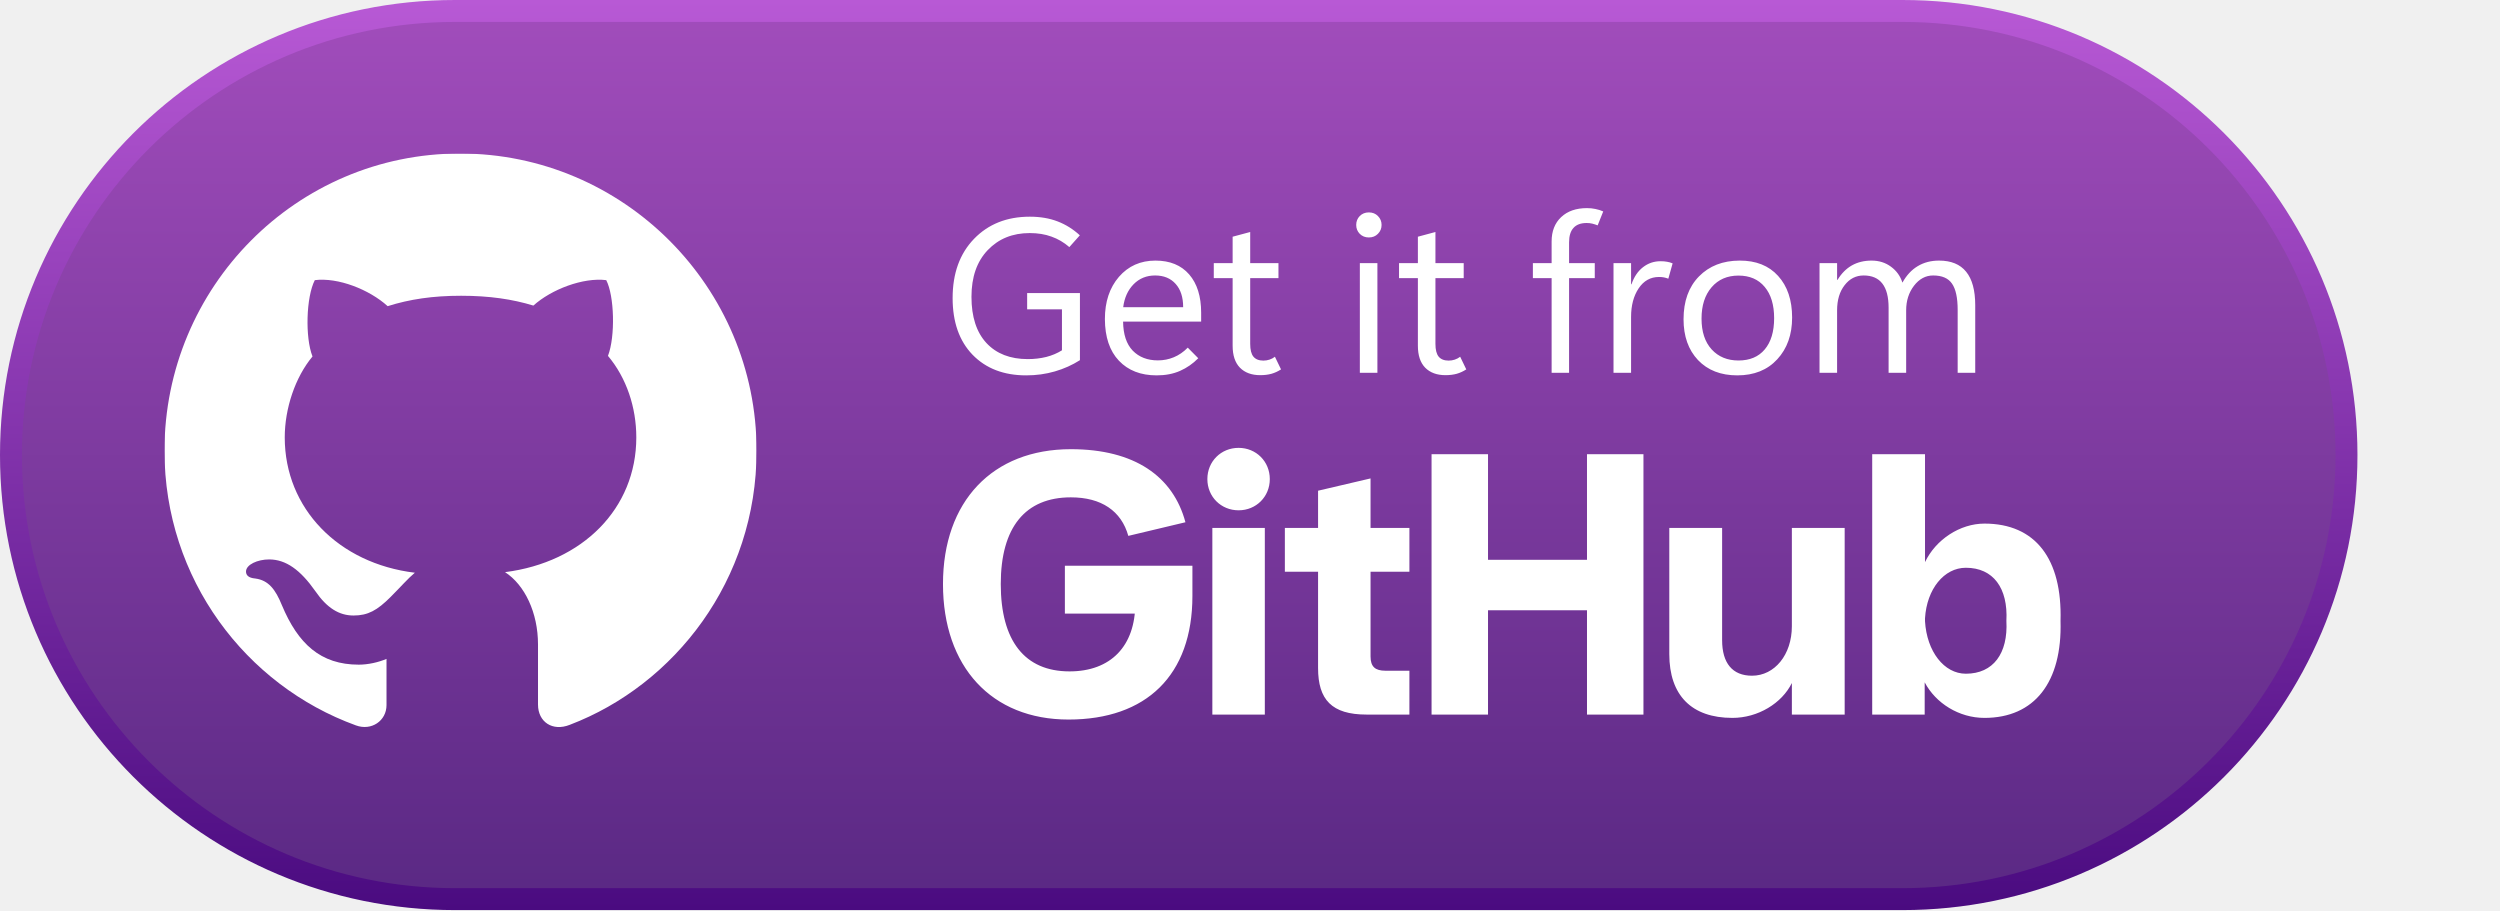
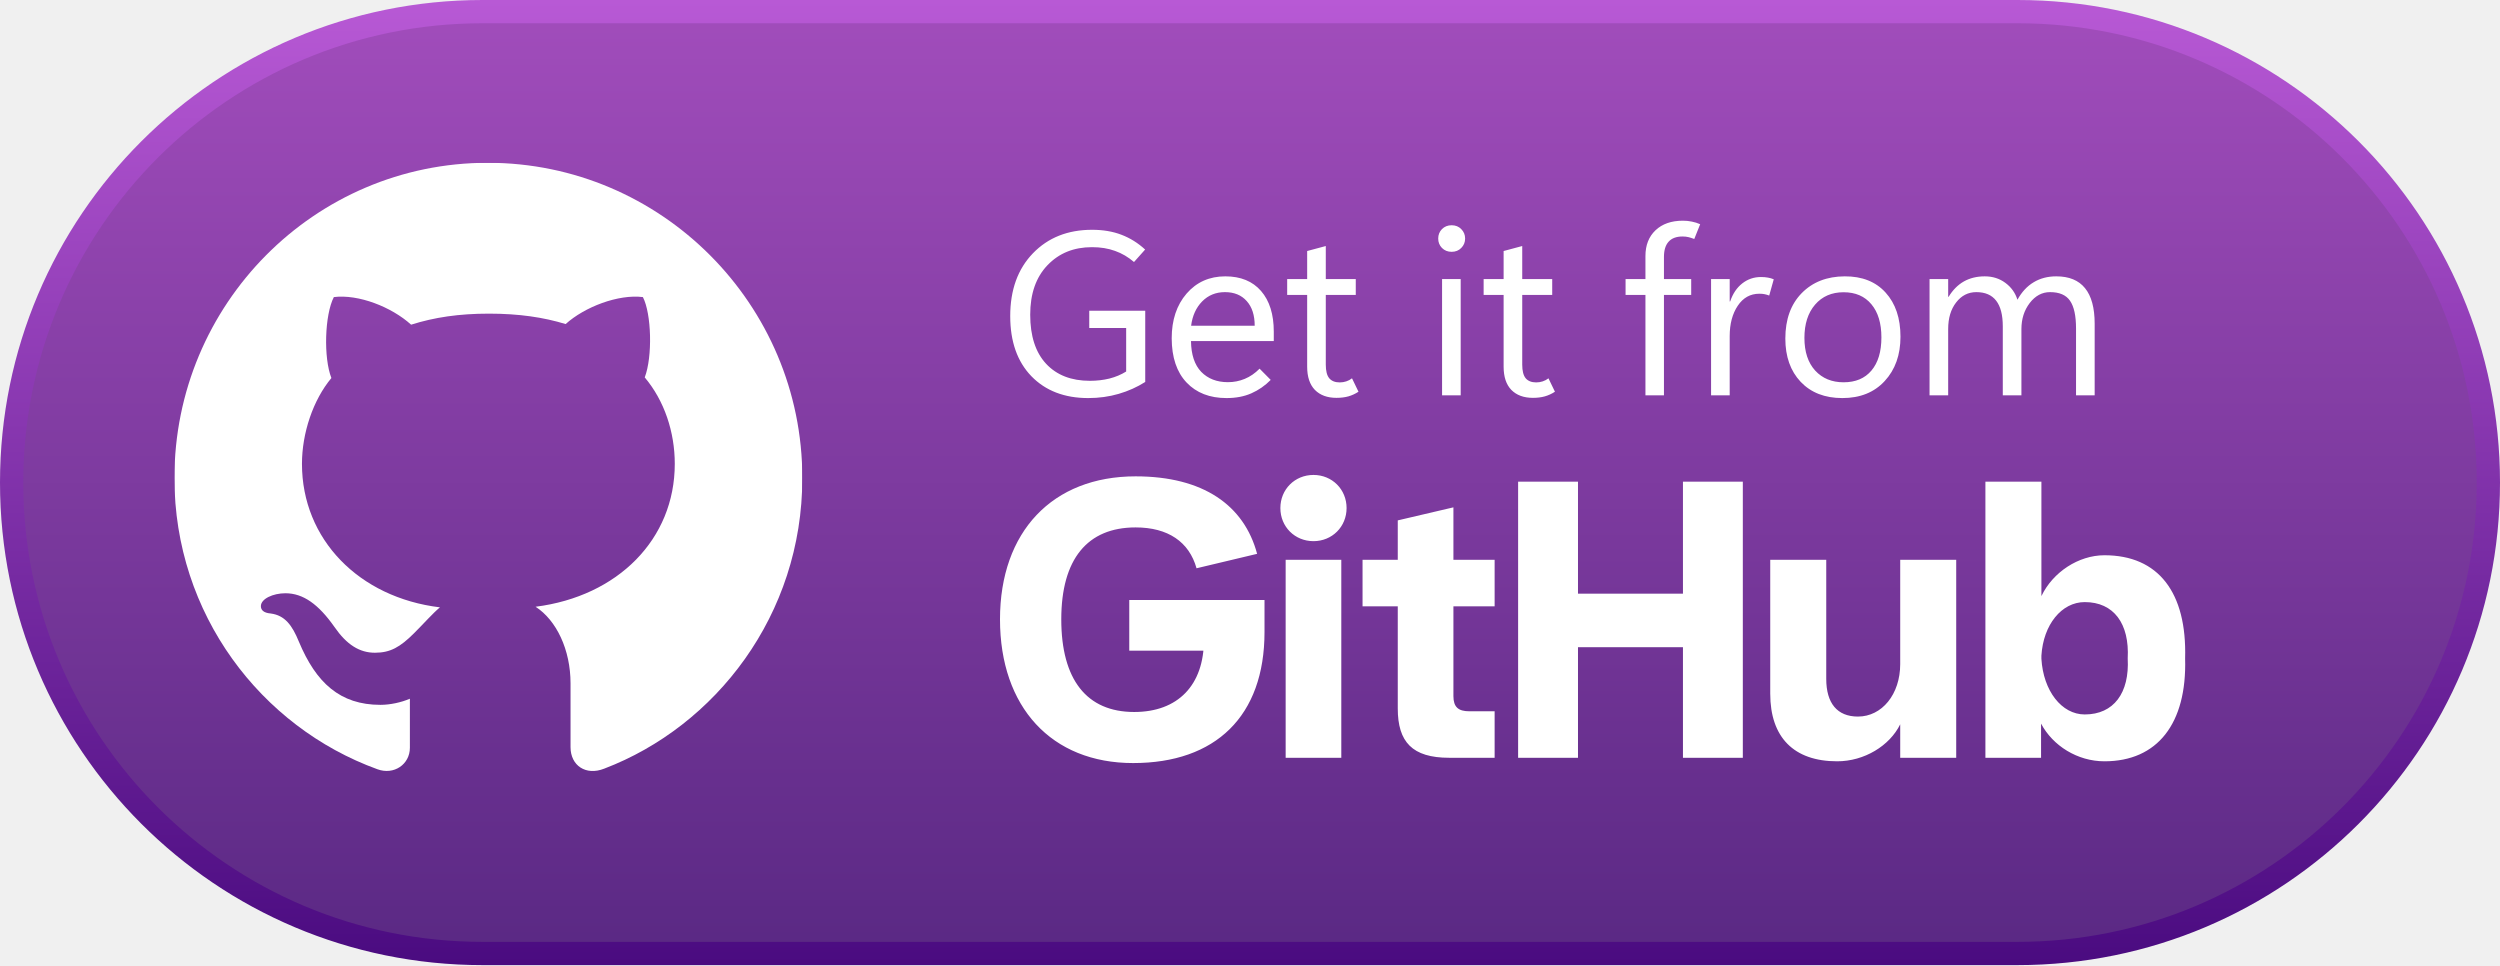
- <svg xmlns="http://www.w3.org/2000/svg" width="228" height="83" viewBox="0 0 228 83" fill="none">
+ <svg xmlns="http://www.w3.org/2000/svg" width="215" height="83" viewBox="0 0 215 83" fill="none">
  <rect x="1" y="1" width="213" height="81" rx="40.5" fill="url(#paint0_linear_1772_1952)" stroke="url(#paint1_linear_1772_1952)" stroke-width="2" />
  <path d="M98.49 32.848C97.794 33.29 97.032 33.632 96.205 33.873C95.378 34.114 94.506 34.234 93.588 34.234C91.544 34.234 89.913 33.606 88.695 32.35C87.484 31.093 86.879 29.371 86.879 27.184C86.879 24.931 87.53 23.131 88.832 21.783C90.134 20.436 91.83 19.762 93.92 19.762C94.864 19.762 95.707 19.905 96.449 20.191C97.198 20.478 97.875 20.901 98.481 21.461L97.523 22.535C97.029 22.105 96.485 21.787 95.893 21.578C95.307 21.363 94.646 21.256 93.91 21.256C92.348 21.256 91.072 21.773 90.082 22.809C89.092 23.844 88.598 25.263 88.598 27.066C88.598 28.896 89.053 30.302 89.965 31.285C90.876 32.262 92.133 32.75 93.734 32.75C94.327 32.75 94.887 32.685 95.414 32.555C95.948 32.418 96.426 32.216 96.85 31.949V28.209H93.676V26.725H98.49V32.848ZM109.545 29.332H102.426C102.439 30.497 102.732 31.38 103.305 31.979C103.884 32.571 104.649 32.867 105.6 32.867C106.107 32.867 106.589 32.773 107.045 32.584C107.507 32.395 107.934 32.102 108.324 31.705L109.281 32.672C108.793 33.167 108.24 33.551 107.621 33.824C107.003 34.098 106.29 34.234 105.482 34.234C104.037 34.234 102.891 33.788 102.045 32.897C101.199 32.005 100.772 30.738 100.766 29.098C100.766 27.522 101.192 26.24 102.045 25.25C102.904 24.26 104.014 23.766 105.375 23.766C106.697 23.766 107.722 24.186 108.451 25.025C109.18 25.865 109.545 27.031 109.545 28.521V29.332ZM107.904 28.014C107.904 27.109 107.676 26.402 107.221 25.895C106.765 25.38 106.14 25.123 105.346 25.123C104.564 25.123 103.91 25.39 103.383 25.924C102.862 26.458 102.546 27.154 102.436 28.014H107.904ZM116.83 33.688C116.55 33.87 116.26 34.003 115.961 34.088C115.661 34.172 115.32 34.215 114.936 34.215C114.148 34.215 113.529 33.987 113.08 33.531C112.637 33.075 112.416 32.408 112.416 31.529V25.367H110.697V24H112.416V21.588L114.018 21.158V24H116.596V25.367H114.018V31.363C114.018 31.897 114.115 32.285 114.311 32.525C114.512 32.766 114.815 32.887 115.219 32.887C115.414 32.887 115.6 32.857 115.775 32.799C115.958 32.74 116.124 32.652 116.273 32.535L116.83 33.688ZM124.838 21.656C124.506 21.656 124.229 21.546 124.008 21.324C123.793 21.103 123.686 20.833 123.686 20.514C123.686 20.195 123.793 19.924 124.008 19.703C124.229 19.482 124.506 19.371 124.838 19.371C125.176 19.371 125.453 19.482 125.668 19.703C125.889 19.924 126 20.195 126 20.514C126 20.833 125.889 21.103 125.668 21.324C125.453 21.546 125.176 21.656 124.838 21.656ZM125.619 34H124.018V24H125.619V34ZM133.725 33.688C133.445 33.87 133.155 34.003 132.855 34.088C132.556 34.172 132.214 34.215 131.83 34.215C131.042 34.215 130.424 33.987 129.975 33.531C129.532 33.075 129.311 32.408 129.311 31.529V25.367H127.592V24H129.311V21.588L130.912 21.158V24H133.49V25.367H130.912V31.363C130.912 31.897 131.01 32.285 131.205 32.525C131.407 32.766 131.71 32.887 132.113 32.887C132.309 32.887 132.494 32.857 132.67 32.799C132.852 32.74 133.018 32.652 133.168 32.535L133.725 33.688ZM145.707 20.553C145.538 20.488 145.375 20.436 145.219 20.396C145.062 20.357 144.89 20.338 144.701 20.338C144.167 20.338 143.767 20.488 143.5 20.787C143.233 21.08 143.1 21.516 143.1 22.096V24H145.443V25.367H143.1V34H141.508V25.367H139.799V24H141.508V22.018C141.508 21.087 141.798 20.348 142.377 19.801C142.956 19.254 143.741 18.98 144.73 18.98C145.004 18.98 145.261 19.006 145.502 19.059C145.743 19.104 145.98 19.179 146.215 19.283L145.707 20.553ZM152.152 25.416C152.016 25.364 151.882 25.325 151.752 25.299C151.628 25.273 151.479 25.26 151.303 25.26C150.528 25.26 149.91 25.605 149.447 26.295C148.985 26.985 148.754 27.854 148.754 28.902V34H147.152V24H148.754V25.924H148.793C149.021 25.253 149.369 24.736 149.838 24.371C150.307 24.006 150.84 23.824 151.439 23.824C151.667 23.824 151.866 23.84 152.035 23.873C152.204 23.899 152.374 23.948 152.543 24.02L152.152 25.416ZM158.441 34.234C156.938 34.234 155.743 33.769 154.857 32.838C153.979 31.907 153.539 30.667 153.539 29.117C153.539 27.47 154.008 26.168 154.945 25.211C155.883 24.254 157.117 23.772 158.646 23.766C160.144 23.759 161.316 24.225 162.162 25.162C163.015 26.1 163.441 27.366 163.441 28.961C163.441 30.523 162.989 31.793 162.084 32.77C161.186 33.746 159.971 34.234 158.441 34.234ZM158.549 32.877C159.577 32.877 160.375 32.542 160.941 31.871C161.514 31.194 161.801 30.244 161.801 29.02C161.801 27.802 161.514 26.852 160.941 26.168C160.368 25.478 159.571 25.133 158.549 25.133C157.527 25.133 156.71 25.488 156.098 26.197C155.486 26.907 155.18 27.861 155.18 29.059C155.18 30.256 155.489 31.194 156.107 31.871C156.726 32.542 157.54 32.877 158.549 32.877ZM180.141 34H178.539V28.258C178.539 27.158 178.367 26.36 178.021 25.865C177.683 25.37 177.11 25.123 176.303 25.123C175.619 25.123 175.036 25.436 174.555 26.061C174.079 26.686 173.842 27.431 173.842 28.297V34H172.24V28.062C172.24 27.086 172.051 26.354 171.674 25.865C171.296 25.37 170.727 25.123 169.965 25.123C169.262 25.123 168.682 25.419 168.227 26.012C167.771 26.598 167.543 27.359 167.543 28.297V34H165.941V24H167.543V25.523H167.582C167.94 24.938 168.376 24.498 168.891 24.205C169.411 23.912 170.01 23.766 170.688 23.766C171.365 23.766 171.954 23.951 172.455 24.322C172.963 24.693 173.311 25.178 173.5 25.777C173.871 25.107 174.337 24.605 174.896 24.273C175.456 23.935 176.104 23.766 176.84 23.766C177.94 23.766 178.764 24.104 179.311 24.781C179.864 25.458 180.141 26.477 180.141 27.838V34Z" fill="white" />
  <mask id="mask0_1772_1952" style="mask-type:luminance" maskUnits="userSpaceOnUse" x="86" y="40" width="103" height="26">
    <path d="M188.05 40H86V66H188.05V40Z" fill="white" />
  </mask>
  <g mask="url(#mask0_1772_1952)">
    <path d="M110.566 65.169V48.145H115.352V65.169H110.566ZM124.63 65.169C121.45 65.169 120.208 63.806 120.208 60.928V52.144H117.179V48.145H120.208V44.753L124.994 43.632V48.145H128.538V52.144H124.994V59.868C124.994 60.807 125.418 61.17 126.357 61.17H128.538V65.169H124.63ZM157.996 65.472C154.27 65.472 152.24 63.412 152.24 59.656V48.145H157.057V58.383C157.057 60.474 157.996 61.625 159.783 61.625C161.843 61.625 163.418 59.716 163.418 57.111V48.145H168.234V65.169H163.418V62.291C162.509 64.139 160.328 65.472 157.996 65.472ZM180.984 65.472C178.662 65.472 176.542 64.139 175.531 62.23V65.169H170.745V41.421H175.561V51.265C176.542 49.205 178.753 47.752 180.984 47.752C185.629 47.752 188.083 50.962 187.92 56.627C188.083 62.23 185.538 65.472 180.984 65.472ZM179.287 61.443C181.782 61.443 183.145 59.595 182.983 56.627C183.145 53.628 181.782 51.78 179.287 51.78C177.299 51.78 175.724 53.719 175.561 56.384V56.657C175.724 59.413 177.299 61.443 179.287 61.443ZM144.734 41.421V51.053H135.707V41.421H130.558V65.169H135.707V55.657H144.734V65.169H149.883V41.421H144.734ZM97.45 65.623C90.422 65.623 86 60.807 86 53.264C86 45.722 90.513 40.966 97.662 40.966C103.478 40.966 106.992 43.45 108.112 47.63L102.902 48.872C102.266 46.6 100.449 45.358 97.662 45.358C93.512 45.358 91.27 48.085 91.27 53.264C91.27 58.444 93.451 61.231 97.541 61.231C101.297 61.231 103.538 58.929 103.538 55.021V54.112L104.871 55.96H97.117V51.598H108.748V54.355C108.748 61.594 104.538 65.623 97.45 65.623ZM112.959 46.54C114.564 46.54 115.806 45.298 115.806 43.693C115.806 42.087 114.564 40.845 112.959 40.845C111.353 40.845 110.112 42.087 110.112 43.693C110.112 45.298 111.353 46.54 112.959 46.54Z" fill="white" />
  </g>
  <mask id="mask1_1772_1952" style="mask-type:luminance" maskUnits="userSpaceOnUse" x="15" y="14" width="54" height="53">
    <path d="M69 14H15V66.898H69V14Z" fill="white" />
  </mask>
  <g mask="url(#mask1_1772_1952)">
    <path d="M37.834 52.232C30.873 51.389 25.969 46.379 25.969 39.893C25.969 37.256 26.918 34.408 28.5 32.51C27.814 30.77 27.92 27.078 28.711 25.549C30.82 25.285 33.668 26.393 35.355 27.922C37.359 27.289 39.469 26.973 42.053 26.973C44.637 26.973 46.746 27.289 48.645 27.869C50.279 26.393 53.18 25.285 55.289 25.549C56.027 26.973 56.133 30.664 55.447 32.457C57.135 34.461 58.031 37.15 58.031 39.893C58.031 46.379 53.127 51.283 46.06 52.18C47.853 53.34 49.066 55.871 49.066 58.772V64.256C49.066 65.838 50.385 66.734 51.967 66.102C61.512 62.463 69 52.918 69 41.105C69 26.182 56.871 14 41.947 14C27.023 14 15 26.182 15 41.105C15 52.812 22.436 62.516 32.455 66.154C33.879 66.682 35.25 65.732 35.25 64.309V60.09C34.512 60.406 33.562 60.617 32.719 60.617C29.238 60.617 27.182 58.719 25.705 55.185C25.125 53.762 24.492 52.918 23.279 52.76C22.646 52.707 22.436 52.443 22.436 52.127C22.436 51.494 23.49 51.02 24.545 51.02C26.074 51.02 27.393 51.969 28.764 53.92C29.818 55.449 30.926 56.135 32.244 56.135C33.562 56.135 34.406 55.66 35.619 54.447C36.516 53.551 37.201 52.76 37.834 52.232Z" fill="white" />
  </g>
  <defs>
    <linearGradient id="paint0_linear_1772_1952" x1="107.5" y1="0" x2="107.5" y2="83" gradientUnits="userSpaceOnUse">
      <stop stop-color="#A24DBC" />
      <stop offset="1" stop-color="#592883" />
    </linearGradient>
    <linearGradient id="paint1_linear_1772_1952" x1="107.5" y1="0" x2="107.5" y2="83" gradientUnits="userSpaceOnUse">
      <stop stop-color="#B859D5" />
      <stop offset="1" stop-color="#4A0B80" />
    </linearGradient>
  </defs>
</svg>
